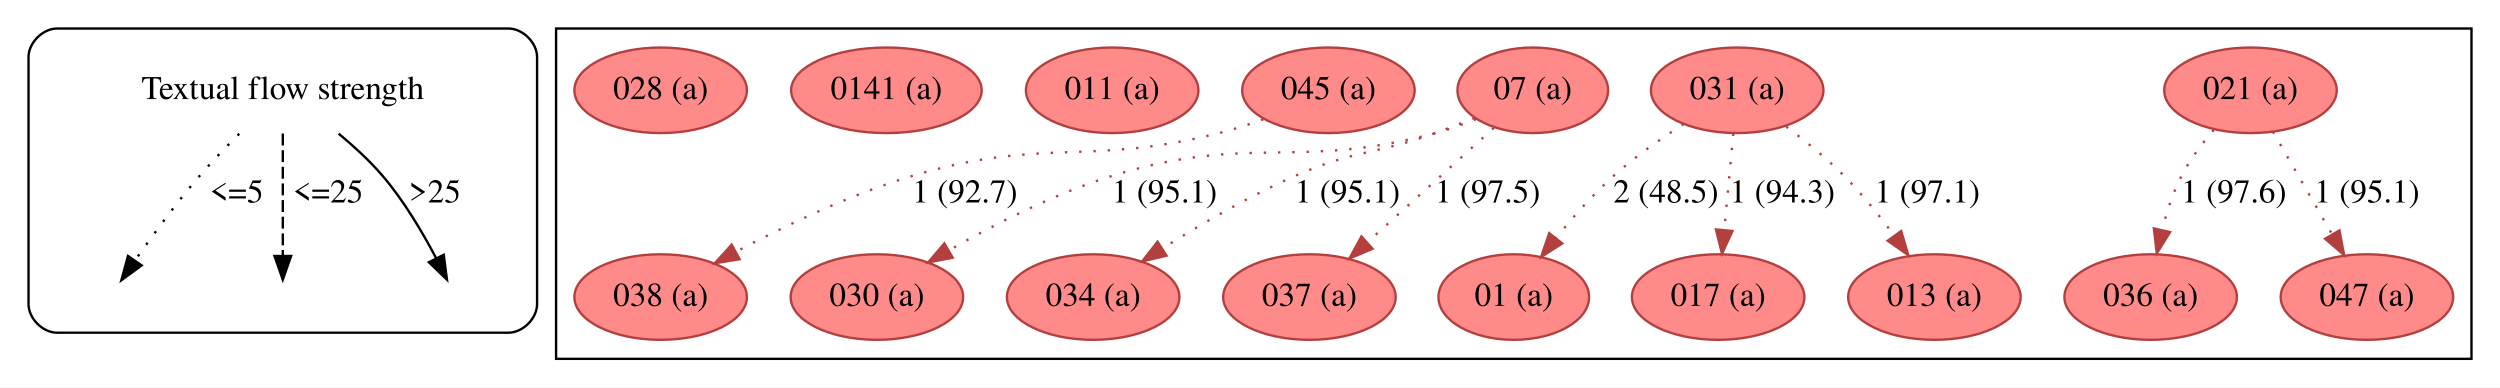
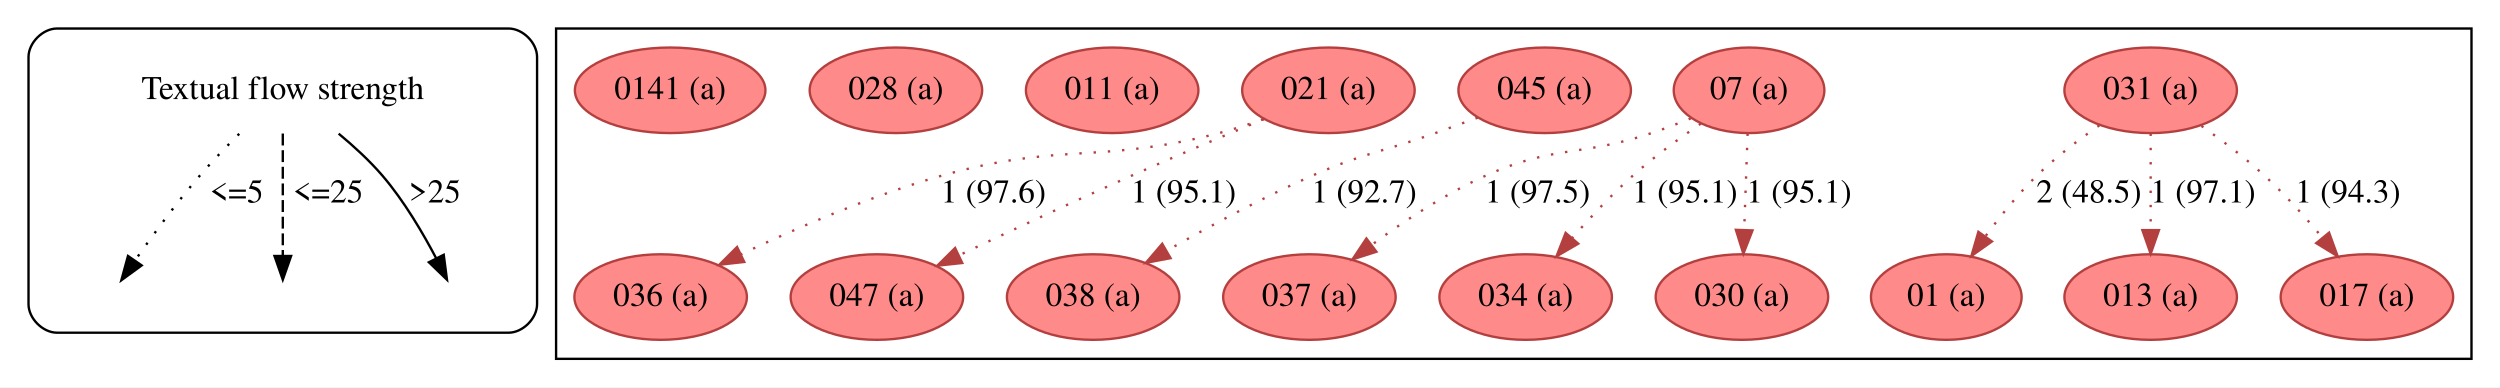
<svg xmlns="http://www.w3.org/2000/svg" width="1052pt" height="163pt" viewBox="0.00 0.00 1052.00 163.00">
  <g id="graph0" class="graph" transform="scale(1 1) rotate(0) translate(4 159)">
    <polygon fill="white" stroke="none" points="-4,4 -4,-159 1048,-159 1048,4 -4,4" />
    <g id="clust1" class="cluster">
      <path fill="none" stroke="black" d="M20,-19C20,-19 210,-19 210,-19 216,-19 222,-25 222,-31 222,-31 222,-135 222,-135 222,-141 216,-147 210,-147 210,-147 20,-147 20,-147 14,-147 8,-141 8,-135 8,-135 8,-31 8,-31 8,-25 14,-19 20,-19" />
    </g>
    <g id="clust2" class="cluster">
      <polygon fill="none" stroke="black" points="230,-8 230,-147 1036,-147 1036,-8 230,-8" />
    </g>
    <g id="node1" class="node">
      <text text-anchor="middle" x="115" y="-117.3" font-family="Times,serif" font-size="14.00">Textual flow strength</text>
    </g>
    <g id="edge1" class="edge">
      <path fill="none" stroke="black" stroke-dasharray="1,5" d="M96.666,-102.686C91.132,-97.194 85.161,-90.989 80,-85 70.171,-73.593 60.072,-59.779 52.914,-49.563" />
      <polygon fill="black" stroke="black" points="55.614,-47.314 47.056,-41.069 49.851,-51.288 55.614,-47.314" />
      <text text-anchor="middle" x="95.5" y="-73.8" font-family="Times,serif" font-size="14.00">&lt;=5  </text>
    </g>
    <g id="edge2" class="edge">
      <path fill="none" stroke="black" stroke-dasharray="5,2" d="M115,-102.799C115,-87.794 115,-66.174 115,-51.409" />
      <polygon fill="black" stroke="black" points="118.5,-51.293 115,-41.293 111.5,-51.293 118.5,-51.293" />
      <text text-anchor="middle" x="134" y="-73.8" font-family="Times,serif" font-size="14.00">  &lt;=25</text>
    </g>
    <g id="edge3" class="edge">
      <path fill="none" stroke="black" d="M138.503,-102.76C144.906,-97.462 151.567,-91.344 157,-85 166.087,-74.39 174.095,-60.689 179.546,-50.313" />
      <polygon fill="black" stroke="black" points="182.722,-51.789 184.091,-41.283 176.469,-48.642 182.722,-51.789" />
      <text text-anchor="middle" x="179" y="-73.8" font-family="Times,serif" font-size="14.00">&gt;25</text>
    </g>
    <g id="node5" class="node">
-       <ellipse fill="#ff8a8a" stroke="#b43f3f" cx="943" cy="-121" rx="36.294" ry="18" />
-       <text text-anchor="middle" x="943" y="-117.3" font-family="Times,serif" font-size="14.00">021 (a)</text>
+       <ellipse fill="#ff8a8a" stroke="#b43f3f" cx="901" cy="-121" rx="36.294" ry="18" />
+       <text text-anchor="middle" x="901" y="-117.3" font-family="Times,serif" font-size="14.00">031 (a)</text>
    </g>
    <g id="node6" class="node">
-       <ellipse fill="#ff8a8a" stroke="#b43f3f" cx="901" cy="-34" rx="36.294" ry="18" />
-       <text text-anchor="middle" x="901" y="-30.3" font-family="Times,serif" font-size="14.00">036 (a)</text>
+       <ellipse fill="#ff8a8a" stroke="#b43f3f" cx="815" cy="-34" rx="31.695" ry="18" />
+       <text text-anchor="middle" x="815" y="-30.3" font-family="Times,serif" font-size="14.00">01 (a)</text>
    </g>
    <g id="edge4" class="edge">
-       <path fill="none" stroke="#b43f3f" stroke-dasharray="1,5" d="M927.523,-104.327C922.6,-98.626 917.524,-91.884 914,-85 910.403,-77.974 907.743,-69.871 905.801,-62.26" />
-       <polygon fill="#b43f3f" stroke="#b43f3f" points="909.179,-61.328 903.576,-52.336 902.348,-62.859 909.179,-61.328" />
-       <text text-anchor="middle" x="936" y="-73.8" font-family="Times,serif" font-size="14.00">1 (97.6)</text>
+       <path fill="none" stroke="#b43f3f" stroke-dasharray="1,5" d="M879.396,-106.25C870.74,-100.245 860.954,-92.798 853,-85 845.175,-77.329 837.638,-67.975 831.368,-59.442" />
+       <polygon fill="#b43f3f" stroke="#b43f3f" points="834.206,-57.394 825.557,-51.275 828.503,-61.452 834.206,-57.394" />
+       <text text-anchor="middle" x="875" y="-73.8" font-family="Times,serif" font-size="14.00">2 (48.5)</text>
    </g>
    <g id="node7" class="node">
-       <ellipse fill="#ff8a8a" stroke="#b43f3f" cx="992" cy="-34" rx="36.294" ry="18" />
-       <text text-anchor="middle" x="992" y="-30.3" font-family="Times,serif" font-size="14.00">047 (a)</text>
+       <ellipse fill="#ff8a8a" stroke="#b43f3f" cx="901" cy="-34" rx="36.294" ry="18" />
+       <text text-anchor="middle" x="901" y="-30.3" font-family="Times,serif" font-size="14.00">013 (a)</text>
    </g>
    <g id="edge5" class="edge">
-       <path fill="none" stroke="#b43f3f" stroke-dasharray="1,5" d="M952.448,-103.611C959.52,-91.343 969.324,-74.336 977.401,-60.324" />
-       <polygon fill="#b43f3f" stroke="#b43f3f" points="980.452,-62.04 982.414,-51.629 974.388,-58.544 980.452,-62.04" />
-       <text text-anchor="middle" x="992" y="-73.8" font-family="Times,serif" font-size="14.00">1 (95.1)</text>
+       <path fill="none" stroke="#b43f3f" stroke-dasharray="1,5" d="M901,-102.799C901,-91.163 901,-75.548 901,-62.237" />
+       <polygon fill="#b43f3f" stroke="#b43f3f" points="904.5,-62.175 901,-52.175 897.5,-62.175 904.5,-62.175" />
+       <text text-anchor="middle" x="923" y="-73.8" font-family="Times,serif" font-size="14.00">1 (97.1)</text>
    </g>
    <g id="node8" class="node">
-       <ellipse fill="#ff8a8a" stroke="#b43f3f" cx="727" cy="-121" rx="36.294" ry="18" />
-       <text text-anchor="middle" x="727" y="-117.3" font-family="Times,serif" font-size="14.00">031 (a)</text>
+       <ellipse fill="#ff8a8a" stroke="#b43f3f" cx="992" cy="-34" rx="36.294" ry="18" />
+       <text text-anchor="middle" x="992" y="-30.3" font-family="Times,serif" font-size="14.00">017 (a)</text>
+     </g>
+     <g id="edge6" class="edge">
+       <path fill="none" stroke="#b43f3f" stroke-dasharray="1,5" d="M922.372,-106.006C930.992,-99.963 940.814,-92.554 949,-85 957.544,-77.115 966.076,-67.619 973.26,-59.029" />
+       <polygon fill="#b43f3f" stroke="#b43f3f" points="976.077,-61.114 979.692,-51.154 970.656,-56.685 976.077,-61.114" />
+       <text text-anchor="middle" x="984" y="-73.8" font-family="Times,serif" font-size="14.00">1 (94.3)</text>
    </g>
    <g id="node9" class="node">
-       <ellipse fill="#ff8a8a" stroke="#b43f3f" cx="633" cy="-34" rx="31.695" ry="18" />
-       <text text-anchor="middle" x="633" y="-30.3" font-family="Times,serif" font-size="14.00">01 (a)</text>
-     </g>
-     <g id="edge6" class="edge">
-       <path fill="none" stroke="#b43f3f" stroke-dasharray="1,5" d="M704.496,-106.807C694.952,-100.729 683.983,-93.076 675,-85 666.311,-77.189 657.811,-67.563 650.756,-58.85" />
-       <polygon fill="#b43f3f" stroke="#b43f3f" points="653.409,-56.561 644.476,-50.864 647.907,-60.889 653.409,-56.561" />
-       <text text-anchor="middle" x="697" y="-73.8" font-family="Times,serif" font-size="14.00">2 (48.5)</text>
+       <ellipse fill="#ff8a8a" stroke="#b43f3f" cx="732" cy="-121" rx="31.695" ry="18" />
+       <text text-anchor="middle" x="732" y="-117.3" font-family="Times,serif" font-size="14.00">07 (a)</text>
    </g>
    <g id="node10" class="node">
-       <ellipse fill="#ff8a8a" stroke="#b43f3f" cx="719" cy="-34" rx="36.294" ry="18" />
-       <text text-anchor="middle" x="719" y="-30.3" font-family="Times,serif" font-size="14.00">017 (a)</text>
+       <ellipse fill="#ff8a8a" stroke="#b43f3f" cx="547" cy="-34" rx="36.294" ry="18" />
+       <text text-anchor="middle" x="547" y="-30.3" font-family="Times,serif" font-size="14.00">037 (a)</text>
    </g>
    <g id="edge7" class="edge">
-       <path fill="none" stroke="#b43f3f" stroke-dasharray="1,5" d="M725.381,-102.799C724.286,-91.163 722.816,-75.548 721.563,-62.237" />
-       <polygon fill="#b43f3f" stroke="#b43f3f" points="725.038,-61.803 720.617,-52.175 718.069,-62.459 725.038,-61.803" />
-       <text text-anchor="middle" x="746" y="-73.8" font-family="Times,serif" font-size="14.00">1 (94.3)</text>
+       <path fill="none" stroke="#b43f3f" stroke-dasharray="1,5" d="M707.498,-109.179C702.116,-106.989 696.408,-104.807 691,-103 660.532,-92.823 650.293,-98.185 621,-85 604.183,-77.43 587.018,-66.101 573.459,-56.139" />
+       <polygon fill="#b43f3f" stroke="#b43f3f" points="575.201,-53.07 565.109,-49.844 570.987,-58.659 575.201,-53.07" />
+       <text text-anchor="middle" x="643" y="-73.8" font-family="Times,serif" font-size="14.00">1 (97.5)</text>
    </g>
    <g id="node11" class="node">
-       <ellipse fill="#ff8a8a" stroke="#b43f3f" cx="810" cy="-34" rx="36.294" ry="18" />
-       <text text-anchor="middle" x="810" y="-30.3" font-family="Times,serif" font-size="14.00">013 (a)</text>
+       <ellipse fill="#ff8a8a" stroke="#b43f3f" cx="638" cy="-34" rx="36.294" ry="18" />
+       <text text-anchor="middle" x="638" y="-30.3" font-family="Times,serif" font-size="14.00">034 (a)</text>
    </g>
    <g id="edge8" class="edge">
-       <path fill="none" stroke="#b43f3f" stroke-dasharray="1,5" d="M747.646,-105.716C755.64,-99.743 764.623,-92.46 772,-85 779.511,-77.405 786.838,-68.3 793.022,-59.954" />
-       <polygon fill="#b43f3f" stroke="#b43f3f" points="796.015,-61.788 799.013,-51.626 790.332,-57.7 796.015,-61.788" />
-       <text text-anchor="middle" x="807" y="-73.8" font-family="Times,serif" font-size="14.00">1 (97.1)</text>
+       <path fill="none" stroke="#b43f3f" stroke-dasharray="1,5" d="M711.7,-106.969C702.577,-100.749 691.888,-92.94 683,-85 674.065,-77.018 665.064,-67.403 657.485,-58.746" />
+       <polygon fill="#b43f3f" stroke="#b43f3f" points="660.132,-56.456 650.968,-51.14 654.816,-61.011 660.132,-56.456" />
+       <text text-anchor="middle" x="705" y="-73.8" font-family="Times,serif" font-size="14.00">1 (95.1)</text>
    </g>
    <g id="node12" class="node">
-       <ellipse fill="#ff8a8a" stroke="#b43f3f" cx="641" cy="-121" rx="31.695" ry="18" />
-       <text text-anchor="middle" x="641" y="-117.3" font-family="Times,serif" font-size="14.00">07 (a)</text>
+       <ellipse fill="#ff8a8a" stroke="#b43f3f" cx="729" cy="-34" rx="36.294" ry="18" />
+       <text text-anchor="middle" x="729" y="-30.3" font-family="Times,serif" font-size="14.00">030 (a)</text>
+     </g>
+     <g id="edge9" class="edge">
+       <path fill="none" stroke="#b43f3f" stroke-dasharray="1,5" d="M731.393,-102.799C730.982,-91.163 730.431,-75.548 729.961,-62.237" />
+       <polygon fill="#b43f3f" stroke="#b43f3f" points="733.457,-62.046 729.606,-52.175 726.461,-62.293 733.457,-62.046" />
+       <text text-anchor="middle" x="753" y="-73.8" font-family="Times,serif" font-size="14.00">1 (95.1)</text>
    </g>
    <g id="node13" class="node">
-       <ellipse fill="#ff8a8a" stroke="#b43f3f" cx="365" cy="-34" rx="36.294" ry="18" />
-       <text text-anchor="middle" x="365" y="-30.3" font-family="Times,serif" font-size="14.00">030 (a)</text>
-     </g>
-     <g id="edge9" class="edge">
-       <path fill="none" stroke="#b43f3f" stroke-dasharray="1,5" d="M617.084,-108.858C611.567,-106.634 605.656,-104.519 600,-103 541.114,-87.189 522.255,-102.997 464,-85 439.81,-77.527 414.353,-64.541 395.311,-53.676" />
-       <polygon fill="#b43f3f" stroke="#b43f3f" points="396.915,-50.559 386.513,-48.546 393.389,-56.606 396.915,-50.559" />
-       <text text-anchor="middle" x="486" y="-73.8" font-family="Times,serif" font-size="14.00">1 (95.1)</text>
+       <ellipse fill="#ff8a8a" stroke="#b43f3f" cx="646" cy="-121" rx="36.294" ry="18" />
+       <text text-anchor="middle" x="646" y="-117.3" font-family="Times,serif" font-size="14.00">045 (a)</text>
    </g>
    <g id="node14" class="node">
      <ellipse fill="#ff8a8a" stroke="#b43f3f" cx="456" cy="-34" rx="36.294" ry="18" />
-       <text text-anchor="middle" x="456" y="-30.3" font-family="Times,serif" font-size="14.00">034 (a)</text>
+       <text text-anchor="middle" x="456" y="-30.3" font-family="Times,serif" font-size="14.00">038 (a)</text>
    </g>
    <g id="edge10" class="edge">
-       <path fill="none" stroke="#b43f3f" stroke-dasharray="1,5" d="M616.435,-109.361C611.057,-107.159 605.367,-104.926 600,-103 574.196,-93.739 566.1,-96.026 541,-85 521.738,-76.538 501.383,-64.68 485.423,-54.635" />
-       <polygon fill="#b43f3f" stroke="#b43f3f" points="486.884,-51.414 476.575,-48.969 483.109,-57.309 486.884,-51.414" />
-       <text text-anchor="middle" x="563" y="-73.8" font-family="Times,serif" font-size="14.00">1 (95.1)</text>
+       <path fill="none" stroke="#b43f3f" stroke-dasharray="1,5" d="M617.814,-109.478C611.936,-107.313 605.772,-105.065 600,-103 576.973,-94.761 570.375,-94.873 548,-85 527.039,-75.751 504.419,-63.491 486.853,-53.425" />
+       <polygon fill="#b43f3f" stroke="#b43f3f" points="488.571,-50.376 478.164,-48.389 485.061,-56.432 488.571,-50.376" />
+       <text text-anchor="middle" x="570" y="-73.8" font-family="Times,serif" font-size="14.00">1 (92.7)</text>
    </g>
    <g id="node15" class="node">
-       <ellipse fill="#ff8a8a" stroke="#b43f3f" cx="547" cy="-34" rx="36.294" ry="18" />
-       <text text-anchor="middle" x="547" y="-30.3" font-family="Times,serif" font-size="14.00">037 (a)</text>
+       <ellipse fill="#ff8a8a" stroke="#b43f3f" cx="555" cy="-121" rx="36.294" ry="18" />
+       <text text-anchor="middle" x="555" y="-117.3" font-family="Times,serif" font-size="14.00">021 (a)</text>
+     </g>
+     <g id="node16" class="node">
+       <ellipse fill="#ff8a8a" stroke="#b43f3f" cx="274" cy="-34" rx="36.294" ry="18" />
+       <text text-anchor="middle" x="274" y="-30.3" font-family="Times,serif" font-size="14.00">036 (a)</text>
    </g>
    <g id="edge11" class="edge">
-       <path fill="none" stroke="#b43f3f" stroke-dasharray="1,5" d="M624.626,-105.194C609.98,-91.95 588.307,-72.352 571.58,-57.227" />
-       <polygon fill="#b43f3f" stroke="#b43f3f" points="573.584,-54.32 563.819,-50.209 568.889,-59.512 573.584,-54.32" />
-       <text text-anchor="middle" x="622" y="-73.8" font-family="Times,serif" font-size="14.00">1 (97.5)</text>
-     </g>
-     <g id="node16" class="node">
-       <ellipse fill="#ff8a8a" stroke="#b43f3f" cx="555" cy="-121" rx="36.294" ry="18" />
-       <text text-anchor="middle" x="555" y="-117.3" font-family="Times,serif" font-size="14.00">045 (a)</text>
+       <path fill="none" stroke="#b43f3f" stroke-dasharray="1,5" d="M527.557,-108.834C521.516,-106.666 515.099,-104.579 509,-103 458.067,-89.814 442.61,-99.374 392,-85 362.655,-76.666 330.895,-62.916 307.724,-51.943" />
+       <polygon fill="#b43f3f" stroke="#b43f3f" points="309.194,-48.766 298.665,-47.587 306.161,-55.075 309.194,-48.766" />
+       <text text-anchor="middle" x="414" y="-73.8" font-family="Times,serif" font-size="14.00">1 (97.6)</text>
    </g>
    <g id="node17" class="node">
-       <ellipse fill="#ff8a8a" stroke="#b43f3f" cx="274" cy="-34" rx="36.294" ry="18" />
-       <text text-anchor="middle" x="274" y="-30.3" font-family="Times,serif" font-size="14.00">038 (a)</text>
+       <ellipse fill="#ff8a8a" stroke="#b43f3f" cx="365" cy="-34" rx="36.294" ry="18" />
+       <text text-anchor="middle" x="365" y="-30.3" font-family="Times,serif" font-size="14.00">047 (a)</text>
    </g>
    <g id="edge12" class="edge">
-       <path fill="none" stroke="#b43f3f" stroke-dasharray="1,5" d="M527.574,-108.77C521.532,-106.605 515.11,-104.536 509,-103 452.858,-88.885 435.477,-101.537 380,-85 353.959,-77.238 326.241,-63.967 305.682,-53.048" />
-       <polygon fill="#b43f3f" stroke="#b43f3f" points="307.232,-49.907 296.772,-48.224 303.9,-56.063 307.232,-49.907" />
-       <text text-anchor="middle" x="402" y="-73.8" font-family="Times,serif" font-size="14.00">1 (92.7)</text>
+       <path fill="none" stroke="#b43f3f" stroke-dasharray="1,5" d="M527.975,-108.909C511.692,-102.151 490.579,-93.254 472,-85 447.626,-74.171 420.396,-61.437 399.505,-51.531" />
+       <polygon fill="#b43f3f" stroke="#b43f3f" points="400.92,-48.328 390.386,-47.195 397.914,-54.65 400.92,-48.328" />
+       <text text-anchor="middle" x="494" y="-73.8" font-family="Times,serif" font-size="14.00">1 (95.1)</text>
    </g>
    <g id="node18" class="node">
      <ellipse fill="#ff8a8a" stroke="#b43f3f" cx="464" cy="-121" rx="36.294" ry="18" />
      <text text-anchor="middle" x="464" y="-117.3" font-family="Times,serif" font-size="14.00">011 (a)</text>
    </g>
    <g id="node19" class="node">
-       <ellipse fill="#ff8a8a" stroke="#b43f3f" cx="369" cy="-121" rx="40.094" ry="18" />
-       <text text-anchor="middle" x="369" y="-117.3" font-family="Times,serif" font-size="14.00">0141 (a)</text>
+       <ellipse fill="#ff8a8a" stroke="#b43f3f" cx="373" cy="-121" rx="36.294" ry="18" />
+       <text text-anchor="middle" x="373" y="-117.3" font-family="Times,serif" font-size="14.00">028 (a)</text>
    </g>
    <g id="node20" class="node">
-       <ellipse fill="#ff8a8a" stroke="#b43f3f" cx="274" cy="-121" rx="36.294" ry="18" />
-       <text text-anchor="middle" x="274" y="-117.3" font-family="Times,serif" font-size="14.00">028 (a)</text>
+       <ellipse fill="#ff8a8a" stroke="#b43f3f" cx="278" cy="-121" rx="40.094" ry="18" />
+       <text text-anchor="middle" x="278" y="-117.3" font-family="Times,serif" font-size="14.00">0141 (a)</text>
    </g>
  </g>
</svg>
